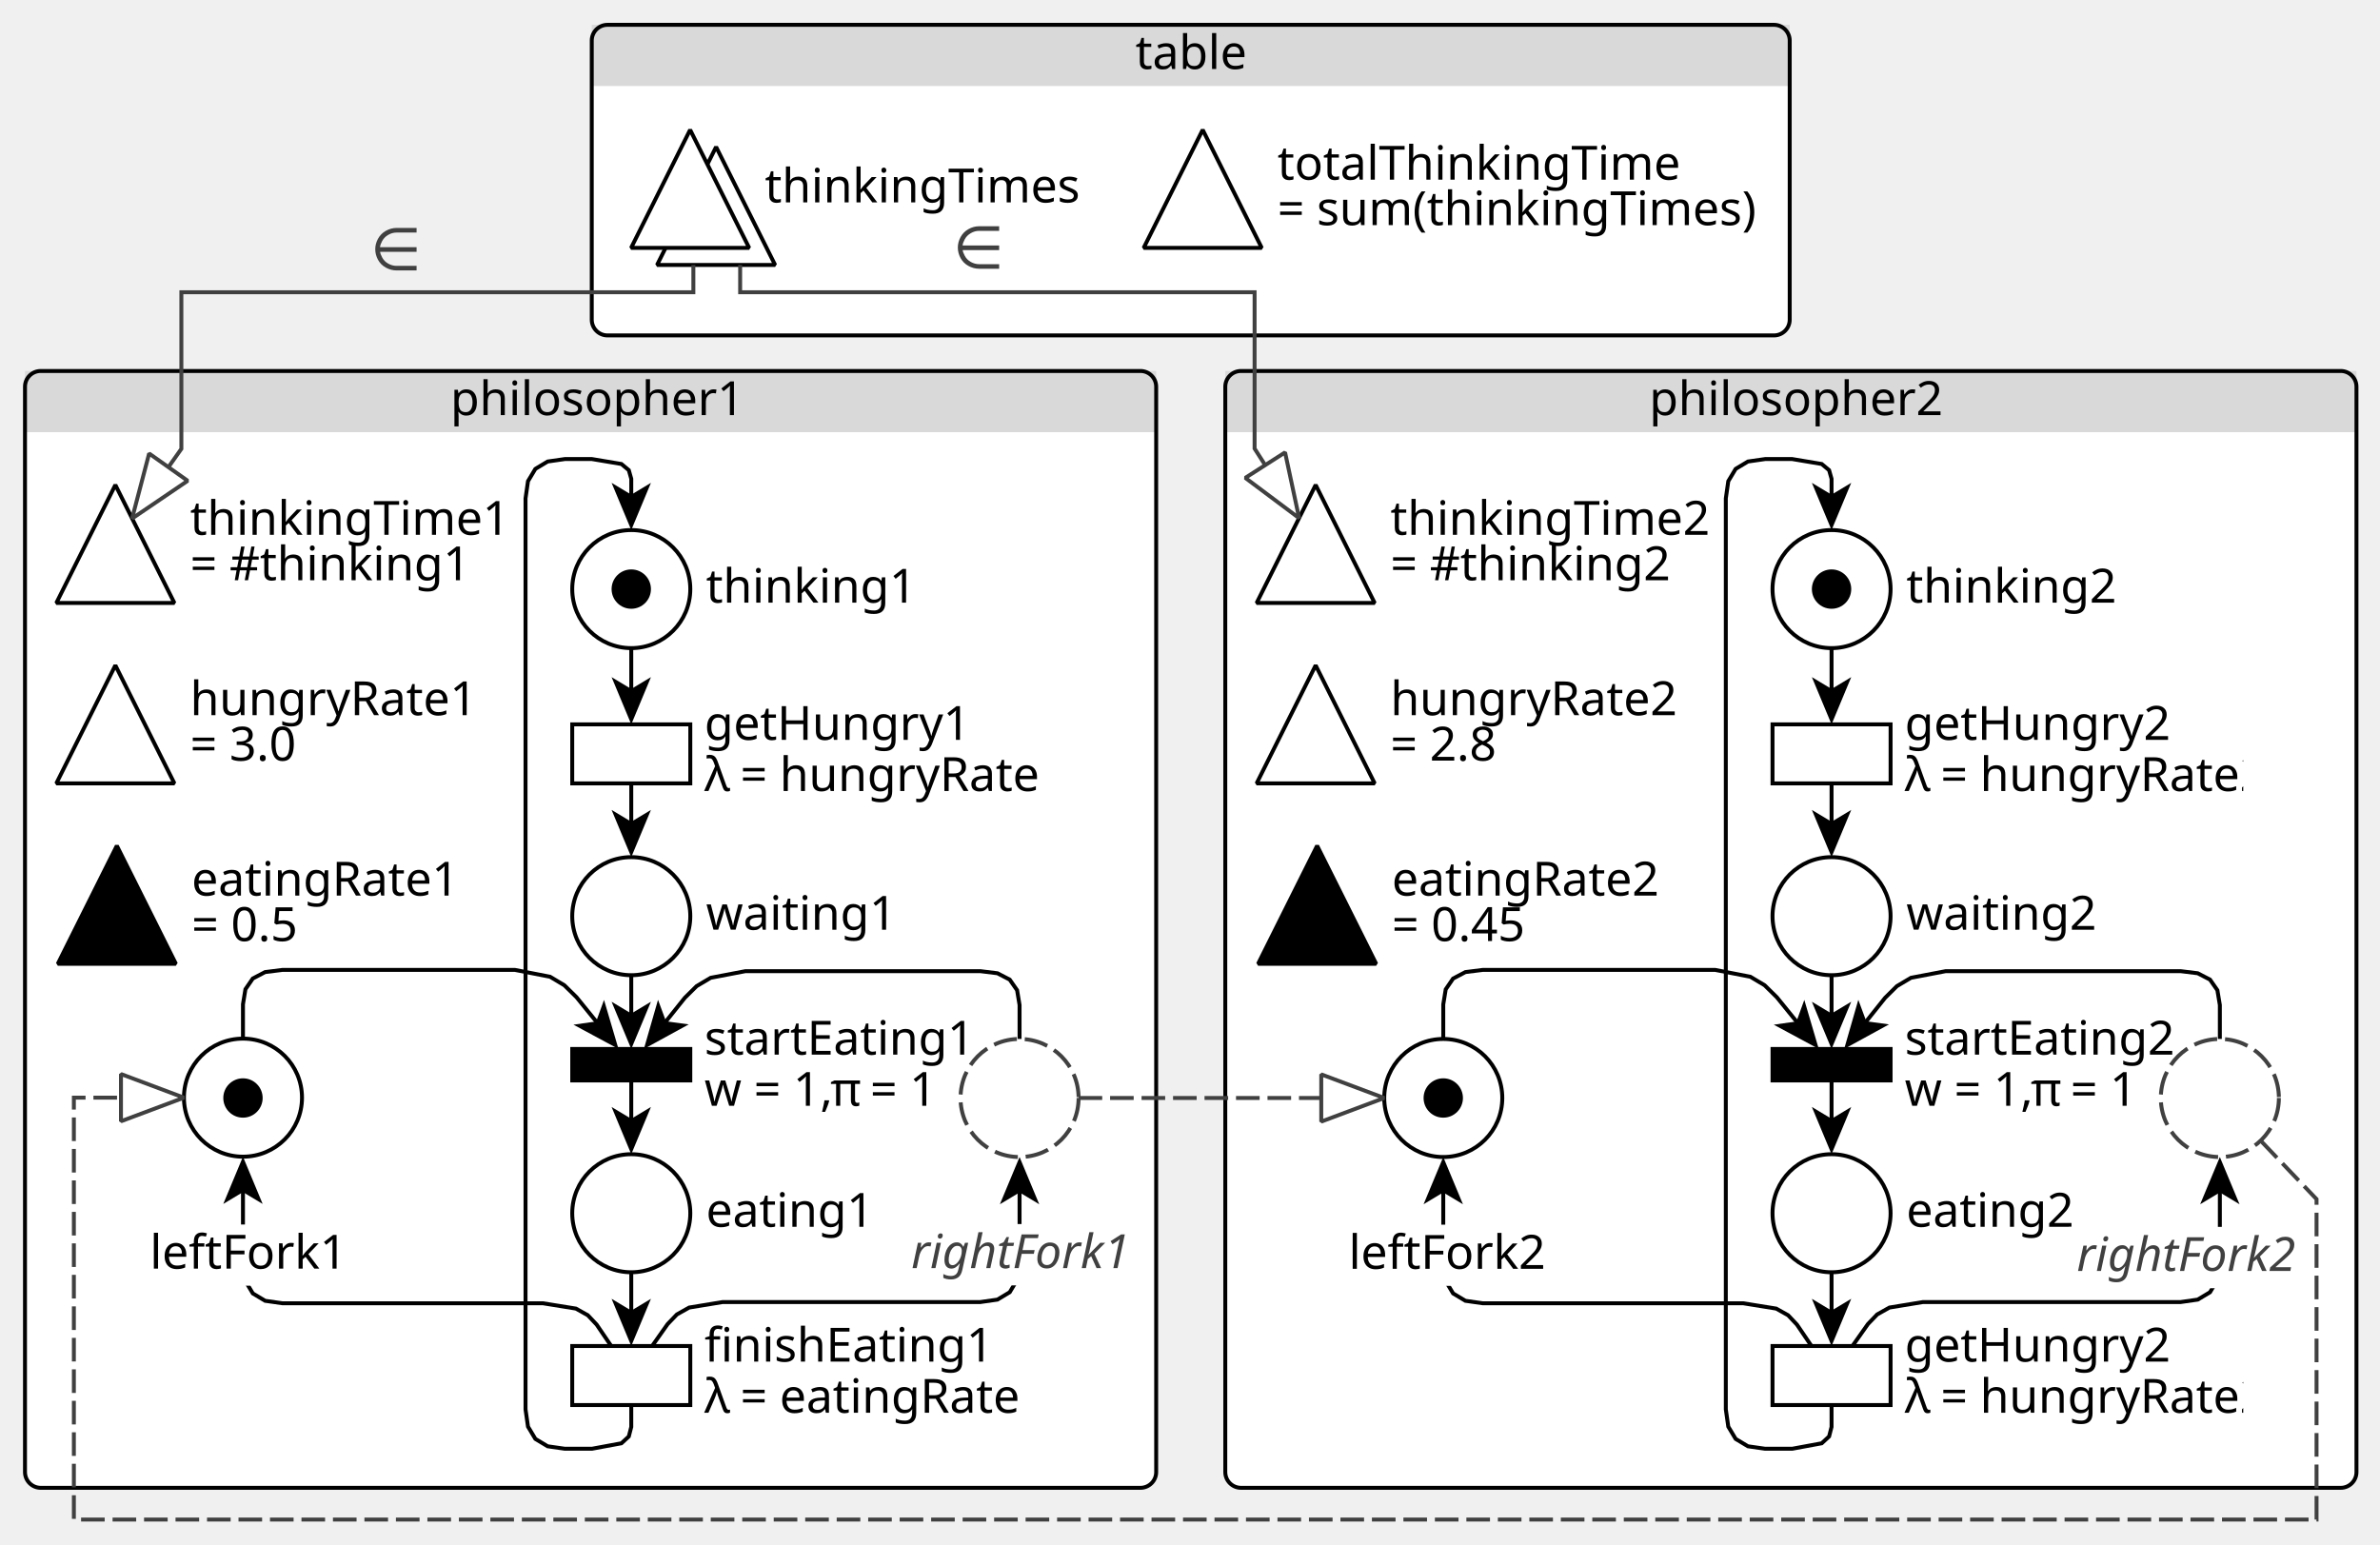
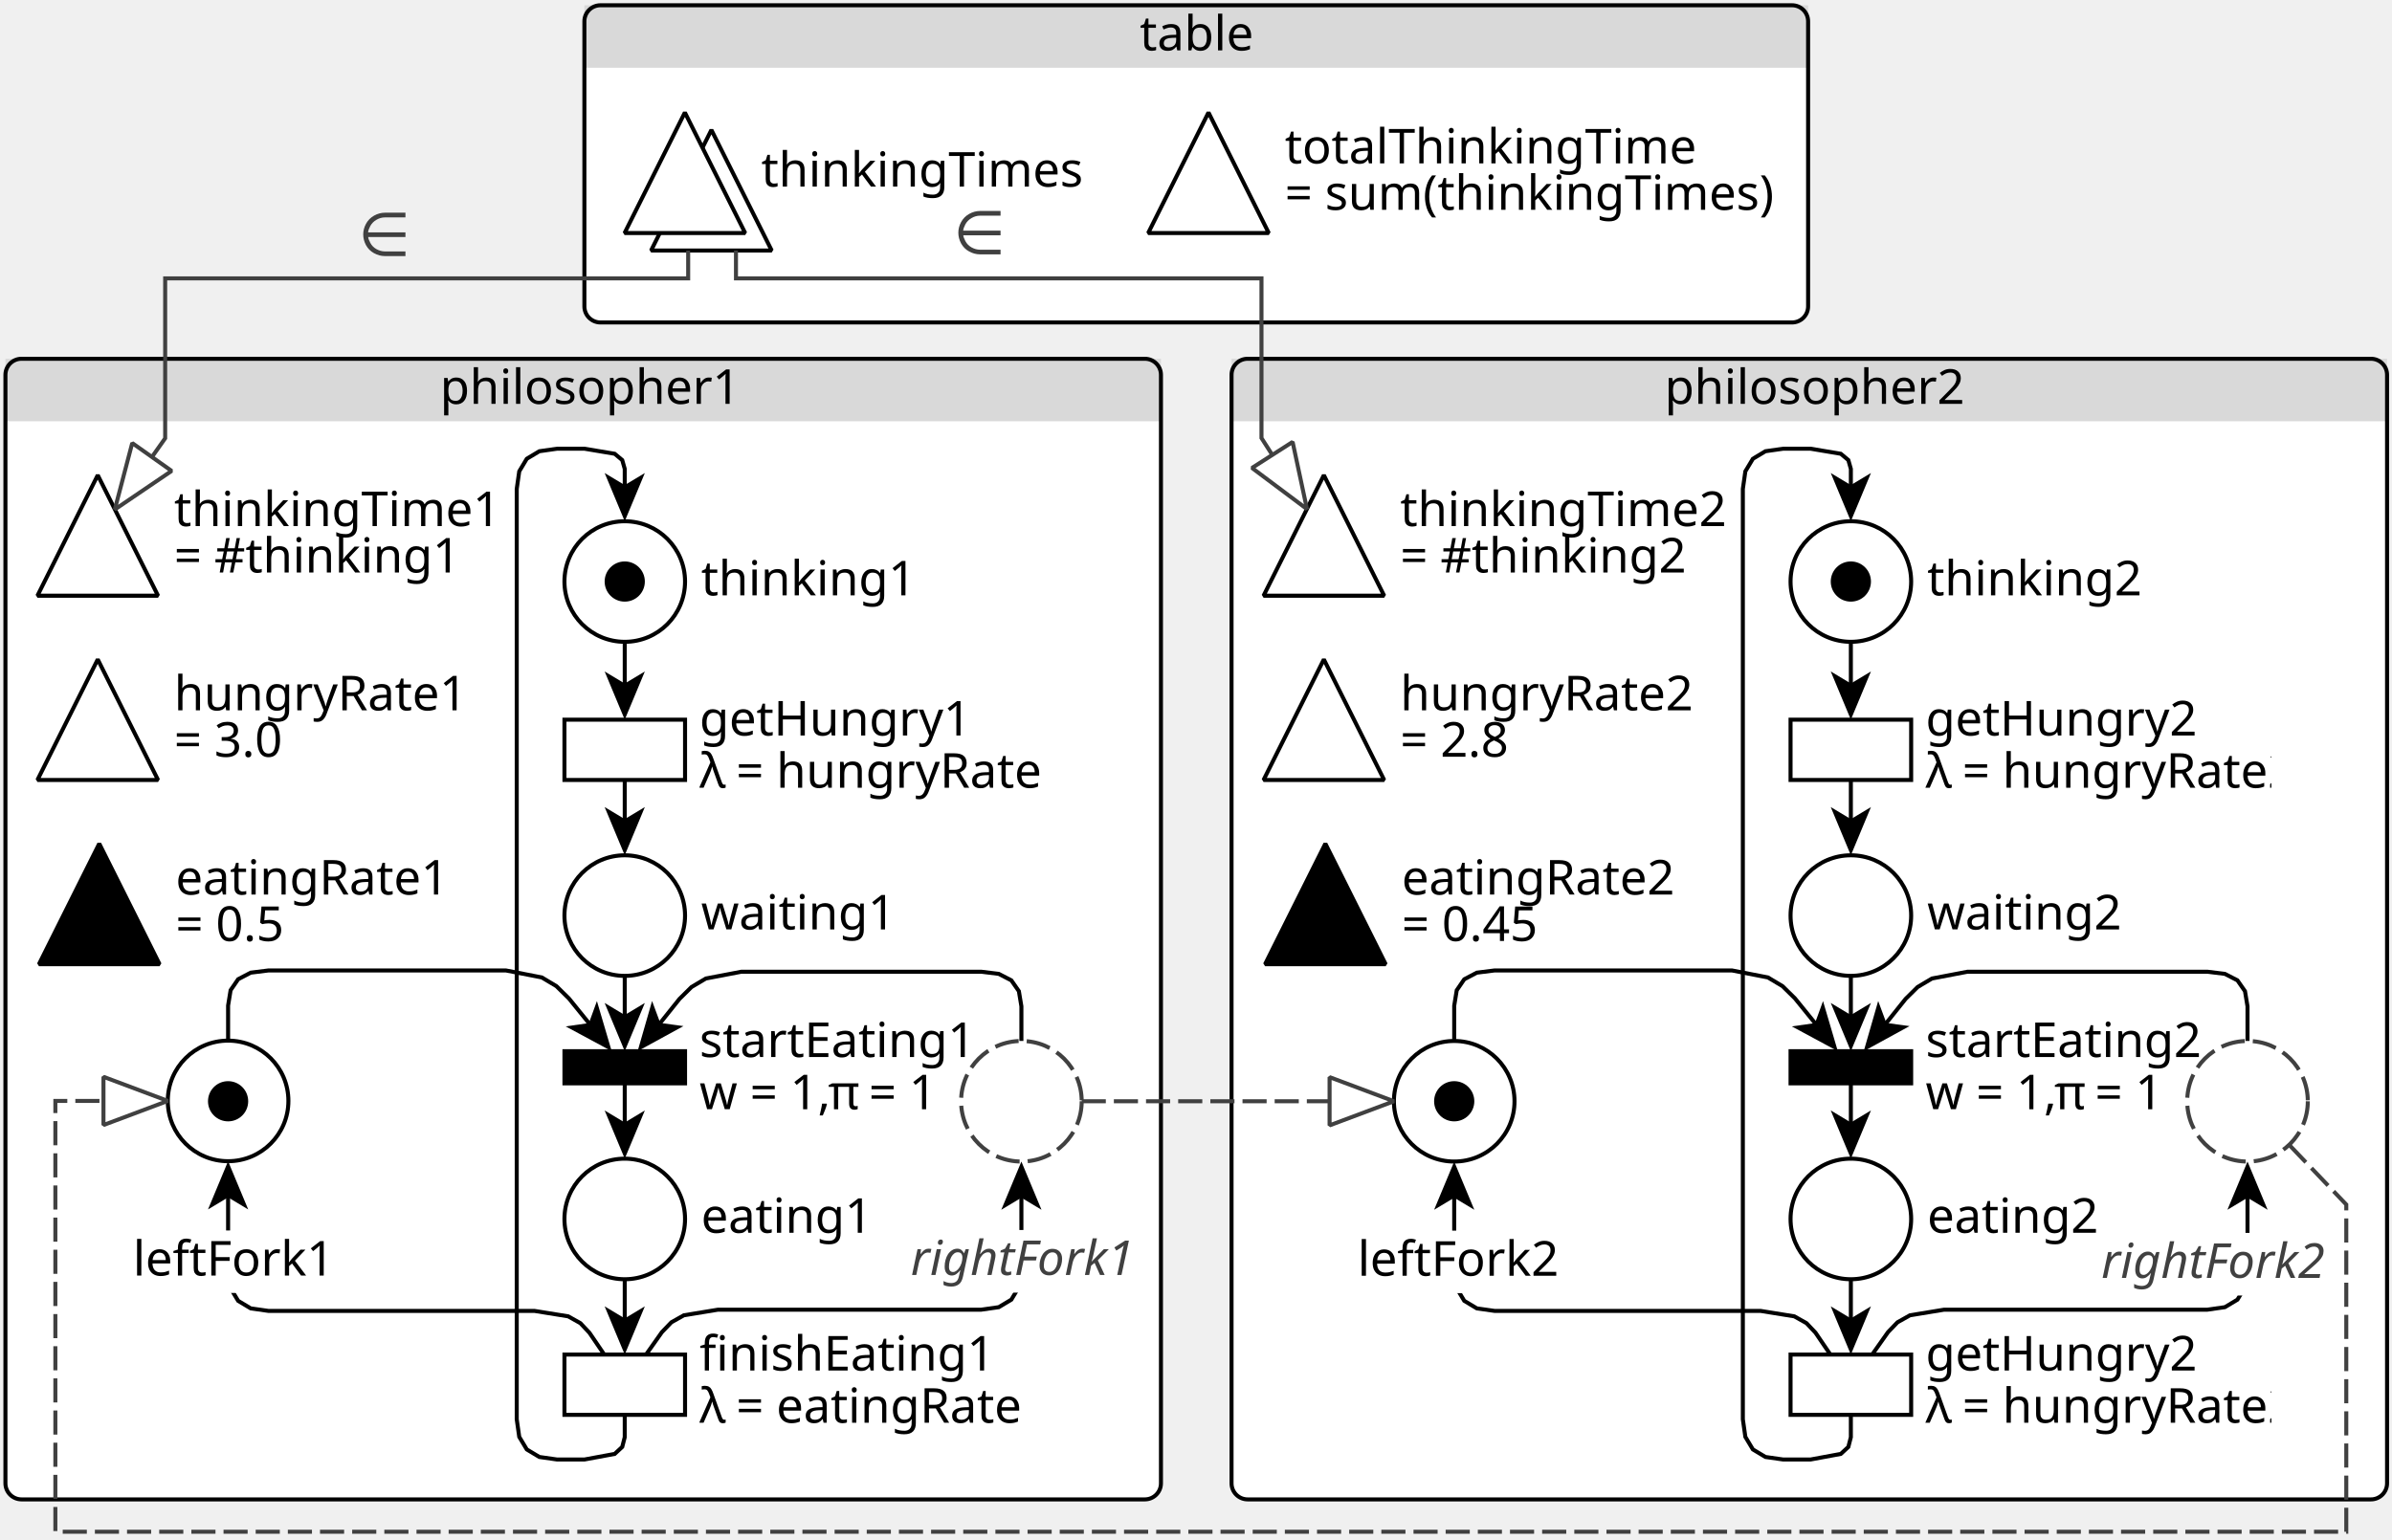
- <svg xmlns="http://www.w3.org/2000/svg" fill-opacity="1" color-rendering="auto" color-interpolation="auto" text-rendering="auto" stroke="black" stroke-linecap="square" width="504" stroke-miterlimit="10" shape-rendering="auto" stroke-opacity="1" fill="black" stroke-dasharray="none" font-weight="normal" stroke-width="1" height="327" font-family="'Dialog'" font-style="normal" stroke-linejoin="miter" font-size="12px" stroke-dashoffset="0" image-rendering="auto">
+ <svg xmlns="http://www.w3.org/2000/svg" fill-opacity="1" color-rendering="auto" color-interpolation="auto" text-rendering="auto" stroke="black" stroke-linecap="square" width="595" stroke-miterlimit="10" shape-rendering="auto" stroke-opacity="1" fill="black" stroke-dasharray="none" font-weight="normal" stroke-width="1" height="383" font-family="'Dialog'" font-style="normal" stroke-linejoin="miter" font-size="12px" stroke-dashoffset="0" image-rendering="auto">
  <defs id="genericDefs" />
  <g>
    <defs id="defs1">
      <clipPath clipPathUnits="userSpaceOnUse" id="clipPath1">
-         <path d="M0 0 L504 0 L504 327 L0 327 L0 0 Z" />
+         <path d="M0 0 L595 0 L595 383 L0 383 L0 0 Z" />
      </clipPath>
      <clipPath clipPathUnits="userSpaceOnUse" id="clipPath2">
-         <path d="M477 157 L1081.752 157 L1081.752 549.369 L477 549.369 L477 157 Z" />
+         <path d="M482 162 L1077 162 L1077 545 L482 545 L482 162 Z" />
      </clipPath>
      <clipPath clipPathUnits="userSpaceOnUse" id="clipPath3">
-         <path d="M0 -0 L0 26 L85 26 L85 -0 Z" />
+         <path d="M0 0 L0 26 L85 26 L85 0 Z" />
      </clipPath>
      <clipPath clipPathUnits="userSpaceOnUse" id="clipPath4">
        <path d="M0 0 L0 28 L67 28 L67 0 Z" />
      </clipPath>
      <clipPath clipPathUnits="userSpaceOnUse" id="clipPath5">
-         <path d="M0 -0 L0 26 L81 26 L81 -0 Z" />
+         <path d="M0 0 L0 26 L81 26 L81 0 Z" />
      </clipPath>
      <clipPath clipPathUnits="userSpaceOnUse" id="clipPath6">
-         <path d="M0 -0 L0 26 L86 26 L86 -0 Z" />
+         <path d="M0 0 L0 26 L86 26 L86 0 Z" />
      </clipPath>
      <clipPath clipPathUnits="userSpaceOnUse" id="clipPath7">
        <path d="M0 0 L0 28 L68 28 L68 0 Z" />
      </clipPath>
    </defs>
-     <g fill="white" text-rendering="geometricPrecision" shape-rendering="geometricPrecision" transform="matrix(0.8334,0,0,0.8334,-397.5318,-130.8438)" stroke="white">
+     <g fill="white" text-rendering="geometricPrecision" shape-rendering="geometricPrecision" transform="matrix(1,0,0,1,-482,-162)" stroke="white">
      <rect x="483.351" y="251.269" clip-path="url(#clipPath2)" width="287.431" rx="4" ry="4" height="283.806" stroke="none" />
    </g>
-     <g fill="rgb(217,217,217)" text-rendering="geometricPrecision" shape-rendering="geometricPrecision" transform="matrix(0.8334,0,0,0.8334,-397.5318,-130.8438)" stroke="rgb(217,217,217)">
+     <g fill="rgb(217,217,217)" text-rendering="geometricPrecision" shape-rendering="geometricPrecision" transform="matrix(1,0,0,1,-482,-162)" stroke="rgb(217,217,217)">
      <rect x="483.351" width="287.431" height="15.55" y="251.269" clip-path="url(#clipPath2)" stroke="none" />
    </g>
-     <g text-rendering="geometricPrecision" stroke-miterlimit="1.45" shape-rendering="geometricPrecision" font-family="'Fira Sans'" transform="matrix(0.8334,0,0,0.8334,-397.5318,-130.8438)" stroke-linecap="butt">
+     <g text-rendering="geometricPrecision" stroke-miterlimit="1.45" shape-rendering="geometricPrecision" font-family="'Fira Sans'" transform="matrix(1,0,0,1,-482,-162)" stroke-linecap="butt">
      <text x="591.452" xml:space="preserve" y="262.486" clip-path="url(#clipPath2)" stroke="none">philosopher1</text>
      <rect x="483.351" y="251.269" clip-path="url(#clipPath2)" fill="none" width="287.431" rx="4" ry="4" height="283.806" />
      <circle fill="none" r="15" clip-path="url(#clipPath2)" cx="637.403" cy="306.696" />
      <text x="656.403" xml:space="preserve" y="310.138" clip-path="url(#clipPath2)" stroke="none">thinking1</text>
      <circle fill="none" r="15" clip-path="url(#clipPath2)" cx="637.403" cy="389.812" />
      <text x="656.403" xml:space="preserve" y="393.255" clip-path="url(#clipPath2)" stroke="none">waiting1</text>
      <circle fill="none" r="15" clip-path="url(#clipPath2)" cx="637.403" cy="465.298" />
      <text x="656.403" xml:space="preserve" y="468.74" clip-path="url(#clipPath2)" stroke="none">eating1</text>
      <rect fill="none" x="622.403" width="30" height="15" y="341.07" clip-path="url(#clipPath2)" />
    </g>
-     <g text-rendering="geometricPrecision" stroke-miterlimit="1.45" shape-rendering="geometricPrecision" font-family="'Fira Sans'" transform="matrix(0.8334,0,0,0.8334,-397.5318,-130.8438) translate(656,335)" stroke-linecap="butt">
+     <g text-rendering="geometricPrecision" stroke-miterlimit="1.45" shape-rendering="geometricPrecision" font-family="'Fira Sans'" transform="matrix(1,0,0,1,-482,-162) translate(656,335)" stroke-linecap="butt">
      <text x="0" xml:space="preserve" y="10" clip-path="url(#clipPath3)" stroke="none">getHungry1</text>
      <text x="60" xml:space="preserve" y="10" clip-path="url(#clipPath3)" stroke="none"> </text>
      <text x="0" xml:space="preserve" y="23" clip-path="url(#clipPath3)" stroke="none">λ</text>
      <text x="6" xml:space="preserve" y="23" clip-path="url(#clipPath3)" stroke="none"> = hungryRate1</text>
    </g>
-     <g text-rendering="geometricPrecision" shape-rendering="geometricPrecision" transform="matrix(0.8334,0,0,0.8334,-397.5318,-130.8438)">
+     <g text-rendering="geometricPrecision" shape-rendering="geometricPrecision" transform="matrix(1,0,0,1,-482,-162)">
      <rect x="622.403" width="30" height="8" y="423.555" clip-path="url(#clipPath2)" stroke="none" />
      <rect stroke-linecap="butt" x="622.403" y="423.555" clip-path="url(#clipPath2)" fill="none" width="30" height="8" stroke-miterlimit="1.45" />
    </g>
-     <g text-rendering="geometricPrecision" stroke-miterlimit="1.45" shape-rendering="geometricPrecision" font-family="'Fira Sans'" transform="matrix(0.8334,0,0,0.8334,-397.5318,-130.8438) translate(656,413)" stroke-linecap="butt">
+     <g text-rendering="geometricPrecision" stroke-miterlimit="1.45" shape-rendering="geometricPrecision" font-family="'Fira Sans'" transform="matrix(1,0,0,1,-482,-162) translate(656,413)" stroke-linecap="butt">
      <text x="0" xml:space="preserve" y="12" clip-path="url(#clipPath4)" stroke="none">startEating1</text>
      <text x="60" xml:space="preserve" y="12" clip-path="url(#clipPath4)" font-family="monospace" stroke="none"> </text>
      <text x="67" xml:space="preserve" y="12" clip-path="url(#clipPath4)" stroke="none"> </text>
      <text x="0" xml:space="preserve" y="25" clip-path="url(#clipPath4)" stroke="none">w = 1, </text>
      <text x="32" xml:space="preserve" y="25" clip-path="url(#clipPath4)" stroke="none">π</text>
      <text x="39" xml:space="preserve" y="25" clip-path="url(#clipPath4)" stroke="none"> = 1</text>
    </g>
-     <g text-rendering="geometricPrecision" stroke-miterlimit="1.45" shape-rendering="geometricPrecision" transform="matrix(0.8334,0,0,0.8334,-397.5318,-130.8438)" stroke-linecap="butt">
+     <g text-rendering="geometricPrecision" stroke-miterlimit="1.45" shape-rendering="geometricPrecision" transform="matrix(1,0,0,1,-482,-162)" stroke-linecap="butt">
      <rect fill="none" x="622.403" width="30" height="15" y="499.041" clip-path="url(#clipPath2)" />
    </g>
-     <g text-rendering="geometricPrecision" stroke-miterlimit="1.45" shape-rendering="geometricPrecision" font-family="'Fira Sans'" transform="matrix(0.8334,0,0,0.8334,-397.5318,-130.8438) translate(656,493)" stroke-linecap="butt">
+     <g text-rendering="geometricPrecision" stroke-miterlimit="1.45" shape-rendering="geometricPrecision" font-family="'Fira Sans'" transform="matrix(1,0,0,1,-482,-162) translate(656,493)" stroke-linecap="butt">
      <text x="0" xml:space="preserve" y="10" clip-path="url(#clipPath5)" stroke="none">finishEating1</text>
      <text x="66" xml:space="preserve" y="10" clip-path="url(#clipPath5)" stroke="none"> </text>
      <text x="0" xml:space="preserve" y="23" clip-path="url(#clipPath5)" stroke="none">λ</text>
      <text x="6" xml:space="preserve" y="23" clip-path="url(#clipPath5)" stroke="none"> = eatingRate1</text>
    </g>
-     <g stroke-linecap="butt" transform="matrix(0.8334,0,0,0.8334,-397.5318,-130.8438)" fill="rgb(64,64,64)" text-rendering="geometricPrecision" shape-rendering="geometricPrecision" stroke-dasharray="6,2" stroke="rgb(64,64,64)" stroke-miterlimit="1.45">
+     <g stroke-linecap="butt" transform="matrix(1,0,0,1,-482,-162)" fill="rgb(64,64,64)" text-rendering="geometricPrecision" shape-rendering="geometricPrecision" stroke-dasharray="6,2" stroke="rgb(64,64,64)" stroke-miterlimit="1.45">
      <circle fill="none" r="15" clip-path="url(#clipPath2)" cx="736.068" cy="436.013" />
      <circle clip-path="url(#clipPath2)" fill="none" r="15" stroke-dasharray="none" cx="538.738" cy="435.928" stroke="black" />
      <path fill="none" stroke-dasharray="none" d="M506.313 280.227 L521.313 310.227 L491.313 310.227 Z" clip-path="url(#clipPath2)" fill-rule="evenodd" stroke="black" />
    </g>
-     <g text-rendering="geometricPrecision" stroke-miterlimit="1.45" shape-rendering="geometricPrecision" font-family="'Fira Sans'" transform="matrix(0.8334,0,0,0.8334,-397.5318,-130.8438)" stroke-linecap="butt">
+     <g text-rendering="geometricPrecision" stroke-miterlimit="1.45" shape-rendering="geometricPrecision" font-family="'Fira Sans'" transform="matrix(1,0,0,1,-482,-162)" stroke-linecap="butt">
      <text x="525.314" xml:space="preserve" y="292.894" clip-path="url(#clipPath2)" stroke="none">thinkingTime1</text>
      <text x="525.314" xml:space="preserve" y="304.444" clip-path="url(#clipPath2)" stroke="none">= #thinking1</text>
      <path fill="none" d="M506.314 326.07 L521.314 356.07 L491.314 356.07 Z" clip-path="url(#clipPath2)" fill-rule="evenodd" />
      <text x="525.314" xml:space="preserve" y="338.737" clip-path="url(#clipPath2)" stroke="none">hungryRate1</text>
      <text x="525.314" xml:space="preserve" y="350.286" clip-path="url(#clipPath2)" stroke="none">= 3.0</text>
      <path stroke-miterlimit="10" d="M506.69 371.912 L521.69 401.912 L491.69 401.912 Z" fill-rule="evenodd" clip-path="url(#clipPath2)" stroke-linecap="square" stroke="none" />
      <path fill="none" d="M506.69 371.912 L521.69 401.912 L491.69 401.912 Z" clip-path="url(#clipPath2)" fill-rule="evenodd" />
      <text x="525.69" xml:space="preserve" y="384.579" clip-path="url(#clipPath2)" stroke="none">eatingRate1</text>
      <text x="525.69" xml:space="preserve" y="396.129" clip-path="url(#clipPath2)" stroke="none">= 0.5</text>
      <circle stroke-linecap="square" clip-path="url(#clipPath2)" r="5" cx="637.403" cy="306.696" stroke="none" stroke-miterlimit="10" />
      <circle stroke-linecap="square" clip-path="url(#clipPath2)" r="5" cx="538.738" cy="436.013" stroke="none" stroke-miterlimit="10" />
      <path fill="none" d="M637.403 321.696 L637.403 333.07" clip-path="url(#clipPath2)" />
      <path d="M637.403 341.07 L642.403 329.07 L637.403 332.07 L632.403 329.07 Z" clip-path="url(#clipPath2)" stroke="none" />
      <path fill="none" d="M637.403 356.07 L637.403 366.812" clip-path="url(#clipPath2)" />
      <path d="M637.403 374.812 L642.403 362.812 L637.403 365.812 L632.403 362.812 Z" clip-path="url(#clipPath2)" stroke="none" />
      <path fill="none" d="M637.403 404.812 L637.403 415.555" clip-path="url(#clipPath2)" />
      <path d="M637.403 423.555 L642.403 411.555 L637.403 414.555 L632.403 411.555 Z" clip-path="url(#clipPath2)" stroke="none" />
      <path fill="none" d="M637.403 431.555 L637.403 442.298" clip-path="url(#clipPath2)" />
      <path d="M637.403 450.298 L642.403 438.298 L637.403 441.298 L632.403 438.298 Z" clip-path="url(#clipPath2)" stroke="none" />
      <path fill="none" d="M637.403 480.298 L637.403 491.041" clip-path="url(#clipPath2)" />
      <path d="M637.403 499.041 L642.403 487.041 L637.403 490.041 L632.403 487.041 Z" clip-path="url(#clipPath2)" stroke="none" />
      <path fill="none" d="M637.403 514.041 L637.403 519.593 L636.778 522.022 L634.903 523.758 L627.403 525.146 L620.536 525.146 L616.161 524.521 L613.036 522.646 L611.161 519.521 L610.536 515.146 L610.536 283.651 L611.161 279.276 L613.036 276.151 L616.161 274.276 L620.536 273.651 L627.403 273.651 L634.903 274.907 L636.778 276.476 L637.403 278.674 L637.403 283.696" clip-path="url(#clipPath2)" />
      <path d="M637.403 291.696 L642.403 279.696 L637.403 282.696 L632.403 279.696 Z" clip-path="url(#clipPath2)" stroke="none" />
      <path fill="none" d="M642.703 499.041 L646.649 493.456 L649 491.013 L652.109 489.268 L660.595 487.872 L726.068 487.872 L730.443 487.247 L733.568 485.372 L735.443 482.247 L736.068 477.872 L736.068 459.012" clip-path="url(#clipPath2)" />
      <path d="M736.068 451.012 L731.068 463.012 L736.068 460.012 L741.068 463.012 Z" clip-path="url(#clipPath2)" stroke="none" />
      <rect x="706.531" y="468.046" clip-path="url(#clipPath2)" fill="white" width="59.074" height="15.586" stroke="none" />
      <text x="708.531" y="479.245" clip-path="url(#clipPath2)" fill="rgb(64,64,64)" font-style="italic" stroke="none" xml:space="preserve">rightFork1</text>
      <path fill="none" d="M736.068 421.012 L736.068 412.396 L735.443 408.626 L733.568 405.933 L730.443 404.317 L726.068 403.779 L666.438 403.779 L657.584 405.47 L654.017 407.584 L651.022 410.544 L645.605 417.31" clip-path="url(#clipPath2)" />
      <path d="M640.606 423.555 L652.009 417.312 L646.23 416.529 L644.202 411.063 Z" clip-path="url(#clipPath2)" stroke="none" />
      <path fill="none" d="M632.306 499.041 L628.612 493.606 L626.371 491.229 L623.342 489.531 L614.919 488.172 L548.738 488.172 L544.363 487.547 L541.238 485.672 L539.363 482.547 L538.738 478.172 L538.738 458.928" clip-path="url(#clipPath2)" />
      <path d="M538.738 450.928 L533.738 462.928 L538.738 459.928 L543.738 462.928 Z" clip-path="url(#clipPath2)" stroke="none" />
      <rect x="513.081" y="468.162" clip-path="url(#clipPath2)" fill="white" width="51.314" height="15.55" stroke="none" />
      <text x="515.081" xml:space="preserve" y="479.379" clip-path="url(#clipPath2)" stroke="none">leftFork1</text>
      <path fill="none" d="M538.738 420.928 L538.738 412.199 L539.363 408.38 L541.238 405.652 L544.363 404.016 L548.738 403.47 L607.862 403.47 L616.769 405.204 L620.403 407.372 L623.49 410.406 L629.117 417.343" clip-path="url(#clipPath2)" />
      <path d="M634.158 423.555 L630.48 411.086 L628.487 416.566 L622.715 417.387 Z" clip-path="url(#clipPath2)" stroke="none" />
    </g>
-     <g fill="white" text-rendering="geometricPrecision" shape-rendering="geometricPrecision" transform="matrix(0.8334,0,0,0.8334,-397.5318,-130.8438)" stroke="white">
+     <g fill="white" text-rendering="geometricPrecision" shape-rendering="geometricPrecision" transform="matrix(1,0,0,1,-482,-162)" stroke="white">
      <rect x="788.341" y="251.269" clip-path="url(#clipPath2)" width="287.431" rx="4" ry="4" height="283.806" stroke="none" />
      <rect x="788.341" y="251.269" clip-path="url(#clipPath2)" fill="rgb(217,217,217)" width="287.431" height="15.55" stroke="none" />
    </g>
-     <g text-rendering="geometricPrecision" stroke-miterlimit="1.45" shape-rendering="geometricPrecision" font-family="'Fira Sans'" transform="matrix(0.8334,0,0,0.8334,-397.5318,-130.8438)" stroke-linecap="butt">
+     <g text-rendering="geometricPrecision" stroke-miterlimit="1.45" shape-rendering="geometricPrecision" font-family="'Fira Sans'" transform="matrix(1,0,0,1,-482,-162)" stroke-linecap="butt">
      <text x="896.07" xml:space="preserve" y="262.486" clip-path="url(#clipPath2)" stroke="none">philosopher2</text>
      <rect x="788.341" y="251.269" clip-path="url(#clipPath2)" fill="none" width="287.431" rx="4" ry="4" height="283.806" />
      <circle fill="none" r="15" clip-path="url(#clipPath2)" cx="942.393" cy="306.696" />
      <text x="961.393" xml:space="preserve" y="310.138" clip-path="url(#clipPath2)" stroke="none">thinking2</text>
      <circle fill="none" r="15" clip-path="url(#clipPath2)" cx="942.393" cy="389.812" />
      <text x="961.393" xml:space="preserve" y="393.255" clip-path="url(#clipPath2)" stroke="none">waiting2</text>
      <circle fill="none" r="15" clip-path="url(#clipPath2)" cx="942.393" cy="465.298" />
      <text x="961.393" xml:space="preserve" y="468.74" clip-path="url(#clipPath2)" stroke="none">eating2</text>
      <rect fill="none" x="927.393" width="30" height="15" y="341.07" clip-path="url(#clipPath2)" />
    </g>
-     <g text-rendering="geometricPrecision" stroke-miterlimit="1.45" shape-rendering="geometricPrecision" font-family="'Fira Sans'" transform="matrix(0.8334,0,0,0.8334,-397.5318,-130.8438) translate(961,335)" stroke-linecap="butt">
+     <g text-rendering="geometricPrecision" stroke-miterlimit="1.45" shape-rendering="geometricPrecision" font-family="'Fira Sans'" transform="matrix(1,0,0,1,-482,-162) translate(961,335)" stroke-linecap="butt">
      <text x="0" xml:space="preserve" y="10" clip-path="url(#clipPath6)" stroke="none">getHungry2</text>
      <text x="61" xml:space="preserve" y="10" clip-path="url(#clipPath6)" stroke="none"> </text>
      <text x="0" xml:space="preserve" y="23" clip-path="url(#clipPath6)" stroke="none">λ</text>
      <text x="6" xml:space="preserve" y="23" clip-path="url(#clipPath6)" stroke="none"> = hungryRate2</text>
    </g>
-     <g text-rendering="geometricPrecision" shape-rendering="geometricPrecision" transform="matrix(0.8334,0,0,0.8334,-397.5318,-130.8438)">
+     <g text-rendering="geometricPrecision" shape-rendering="geometricPrecision" transform="matrix(1,0,0,1,-482,-162)">
      <rect x="927.393" width="30" height="8" y="423.555" clip-path="url(#clipPath2)" stroke="none" />
      <rect stroke-linecap="butt" x="927.393" y="423.555" clip-path="url(#clipPath2)" fill="none" width="30" height="8" stroke-miterlimit="1.45" />
    </g>
-     <g text-rendering="geometricPrecision" stroke-miterlimit="1.45" shape-rendering="geometricPrecision" font-family="'Fira Sans'" transform="matrix(0.8334,0,0,0.8334,-397.5318,-130.8438) translate(961,413)" stroke-linecap="butt">
+     <g text-rendering="geometricPrecision" stroke-miterlimit="1.45" shape-rendering="geometricPrecision" font-family="'Fira Sans'" transform="matrix(1,0,0,1,-482,-162) translate(961,413)" stroke-linecap="butt">
      <text x="0" xml:space="preserve" y="12" clip-path="url(#clipPath7)" stroke="none">startEating2</text>
      <text x="61" xml:space="preserve" y="12" clip-path="url(#clipPath7)" font-family="monospace" stroke="none"> </text>
      <text x="68" xml:space="preserve" y="12" clip-path="url(#clipPath7)" stroke="none"> </text>
      <text x="0" xml:space="preserve" y="25" clip-path="url(#clipPath7)" stroke="none">w = 1, </text>
      <text x="32" xml:space="preserve" y="25" clip-path="url(#clipPath7)" stroke="none">π</text>
      <text x="39" xml:space="preserve" y="25" clip-path="url(#clipPath7)" stroke="none"> = 1</text>
    </g>
-     <g text-rendering="geometricPrecision" stroke-miterlimit="1.45" shape-rendering="geometricPrecision" transform="matrix(0.8334,0,0,0.8334,-397.5318,-130.8438)" stroke-linecap="butt">
+     <g text-rendering="geometricPrecision" stroke-miterlimit="1.45" shape-rendering="geometricPrecision" transform="matrix(1,0,0,1,-482,-162)" stroke-linecap="butt">
      <rect fill="none" x="927.393" width="30" height="15" y="499.041" clip-path="url(#clipPath2)" />
    </g>
-     <g text-rendering="geometricPrecision" stroke-miterlimit="1.45" shape-rendering="geometricPrecision" font-family="'Fira Sans'" transform="matrix(0.8334,0,0,0.8334,-397.5318,-130.8438) translate(961,493)" stroke-linecap="butt">
+     <g text-rendering="geometricPrecision" stroke-miterlimit="1.45" shape-rendering="geometricPrecision" font-family="'Fira Sans'" transform="matrix(1,0,0,1,-482,-162) translate(961,493)" stroke-linecap="butt">
      <text x="0" xml:space="preserve" y="10" clip-path="url(#clipPath6)" stroke="none">getHungry2</text>
      <text x="61" xml:space="preserve" y="10" clip-path="url(#clipPath6)" stroke="none"> </text>
      <text x="0" xml:space="preserve" y="23" clip-path="url(#clipPath6)" stroke="none">λ</text>
      <text x="6" xml:space="preserve" y="23" clip-path="url(#clipPath6)" stroke="none"> = hungryRate2</text>
    </g>
-     <g stroke-linecap="butt" transform="matrix(0.8334,0,0,0.8334,-397.5318,-130.8438)" fill="rgb(64,64,64)" text-rendering="geometricPrecision" shape-rendering="geometricPrecision" stroke-dasharray="6,2" stroke="rgb(64,64,64)" stroke-miterlimit="1.45">
+     <g stroke-linecap="butt" transform="matrix(1,0,0,1,-482,-162)" fill="rgb(64,64,64)" text-rendering="geometricPrecision" shape-rendering="geometricPrecision" stroke-dasharray="6,2" stroke="rgb(64,64,64)" stroke-miterlimit="1.45">
      <circle fill="none" r="15" clip-path="url(#clipPath2)" cx="1041.058" cy="436.013" />
      <circle clip-path="url(#clipPath2)" fill="none" r="15" stroke-dasharray="none" cx="843.729" cy="436.013" stroke="black" />
      <path fill="none" stroke-dasharray="none" d="M811.304 280.227 L826.304 310.227 L796.304 310.227 Z" clip-path="url(#clipPath2)" fill-rule="evenodd" stroke="black" />
    </g>
-     <g text-rendering="geometricPrecision" stroke-miterlimit="1.45" shape-rendering="geometricPrecision" font-family="'Fira Sans'" transform="matrix(0.8334,0,0,0.8334,-397.5318,-130.8438)" stroke-linecap="butt">
+     <g text-rendering="geometricPrecision" stroke-miterlimit="1.45" shape-rendering="geometricPrecision" font-family="'Fira Sans'" transform="matrix(1,0,0,1,-482,-162)" stroke-linecap="butt">
      <text x="830.304" xml:space="preserve" y="292.894" clip-path="url(#clipPath2)" stroke="none">thinkingTime2</text>
      <text x="830.304" xml:space="preserve" y="304.444" clip-path="url(#clipPath2)" stroke="none">= #thinking2</text>
      <path fill="none" d="M811.304 326.07 L826.304 356.07 L796.304 356.07 Z" clip-path="url(#clipPath2)" fill-rule="evenodd" />
      <text x="830.304" xml:space="preserve" y="338.737" clip-path="url(#clipPath2)" stroke="none">hungryRate2</text>
      <text x="830.304" xml:space="preserve" y="350.286" clip-path="url(#clipPath2)" stroke="none">= 2.8</text>
      <path stroke-miterlimit="10" d="M811.68 371.912 L826.68 401.912 L796.68 401.912 Z" fill-rule="evenodd" clip-path="url(#clipPath2)" stroke-linecap="square" stroke="none" />
      <path fill="none" d="M811.68 371.912 L826.68 401.912 L796.68 401.912 Z" clip-path="url(#clipPath2)" fill-rule="evenodd" />
      <text x="830.681" xml:space="preserve" y="384.579" clip-path="url(#clipPath2)" stroke="none">eatingRate2</text>
      <text x="830.681" xml:space="preserve" y="396.129" clip-path="url(#clipPath2)" stroke="none">= 0.45</text>
      <circle stroke-linecap="square" clip-path="url(#clipPath2)" r="5" cx="942.393" cy="306.696" stroke="none" stroke-miterlimit="10" />
      <circle stroke-linecap="square" clip-path="url(#clipPath2)" r="5" cx="843.729" cy="436.013" stroke="none" stroke-miterlimit="10" />
      <path fill="none" d="M942.393 321.696 L942.393 333.07" clip-path="url(#clipPath2)" />
      <path d="M942.393 341.07 L947.393 329.07 L942.393 332.07 L937.393 329.07 Z" clip-path="url(#clipPath2)" stroke="none" />
      <path fill="none" d="M942.393 356.07 L942.393 366.812" clip-path="url(#clipPath2)" />
      <path d="M942.393 374.812 L947.393 362.812 L942.393 365.812 L937.393 362.812 Z" clip-path="url(#clipPath2)" stroke="none" />
      <path fill="none" d="M942.393 404.812 L942.393 415.555" clip-path="url(#clipPath2)" />
      <path d="M942.393 423.555 L947.393 411.555 L942.393 414.555 L937.393 411.555 Z" clip-path="url(#clipPath2)" stroke="none" />
      <path fill="none" d="M942.393 431.555 L942.393 442.298" clip-path="url(#clipPath2)" />
      <path d="M942.393 450.298 L947.393 438.298 L942.393 441.298 L937.393 438.298 Z" clip-path="url(#clipPath2)" stroke="none" />
      <path fill="none" d="M942.393 480.298 L942.393 491.041" clip-path="url(#clipPath2)" />
      <path d="M942.393 499.041 L947.393 487.041 L942.393 490.041 L937.393 487.041 Z" clip-path="url(#clipPath2)" stroke="none" />
      <path fill="none" d="M942.393 514.041 L942.393 519.593 L941.768 522.022 L939.893 523.758 L932.393 525.146 L925.526 525.146 L921.151 524.521 L918.026 522.646 L916.151 519.521 L915.526 515.146 L915.526 283.651 L916.151 279.276 L918.026 276.151 L921.151 274.276 L925.526 273.651 L932.393 273.651 L939.893 274.907 L941.768 276.476 L942.393 278.674 L942.393 283.696" clip-path="url(#clipPath2)" />
      <path d="M942.393 291.696 L947.393 279.696 L942.393 282.696 L937.393 279.696 Z" clip-path="url(#clipPath2)" stroke="none" />
      <path fill="none" d="M947.693 499.041 L951.639 493.456 L953.991 491.013 L957.099 489.268 L965.585 487.872 L1031.058 487.872 L1035.433 487.247 L1038.558 485.372 L1040.433 482.247 L1041.058 477.872 L1041.058 459.012" clip-path="url(#clipPath2)" />
      <path d="M1041.058 451.012 L1036.058 463.012 L1041.058 460.012 L1046.058 463.012 Z" clip-path="url(#clipPath2)" stroke="none" />
      <rect x="1002.682" y="468.766" clip-path="url(#clipPath2)" fill="white" width="59.817" height="15.586" stroke="none" />
      <text x="1004.682" y="479.965" clip-path="url(#clipPath2)" fill="rgb(64,64,64)" font-style="italic" stroke="none" xml:space="preserve">rightFork2</text>
      <path fill="none" d="M1041.058 421.012 L1041.058 412.396 L1040.433 408.626 L1038.558 405.933 L1035.433 404.317 L1031.058 403.779 L971.428 403.779 L962.574 405.47 L959.007 407.584 L956.012 410.544 L950.596 417.31" clip-path="url(#clipPath2)" />
      <path d="M945.596 423.555 L956.999 417.312 L951.22 416.529 L949.192 411.063 Z" clip-path="url(#clipPath2)" stroke="none" />
    </g>
-     <g stroke-linecap="butt" transform="matrix(0.8334,0,0,0.8334,-397.5318,-130.8438)" fill="rgb(64,64,64)" text-rendering="geometricPrecision" shape-rendering="geometricPrecision" stroke-dasharray="6,2" stroke="rgb(64,64,64)" stroke-miterlimit="1.45">
+     <g stroke-linecap="butt" transform="matrix(1,0,0,1,-482,-162)" fill="rgb(64,64,64)" text-rendering="geometricPrecision" shape-rendering="geometricPrecision" stroke-dasharray="6,2" stroke="rgb(64,64,64)" stroke-miterlimit="1.45">
      <path fill="none" d="M1051.423 446.855 L1065.628 461.715 L1065.628 543.131 L495.772 543.131 L495.772 435.928 L508.738 435.928" clip-path="url(#clipPath2)" />
      <path fill="white" d="M523.738 435.928 L507.738 429.928 L507.738 441.928 Z" clip-path="url(#clipPath2)" stroke="none" />
      <path fill="none" stroke-dasharray="none" d="M523.738 435.928 L507.738 429.928 L507.738 441.928 Z" clip-path="url(#clipPath2)" />
      <path fill="none" stroke-dasharray="none" d="M937.296 499.041 L933.602 493.606 L931.361 491.229 L928.332 489.531 L919.909 488.172 L853.729 488.172 L849.354 487.547 L846.229 485.672 L844.354 482.547 L843.729 478.172 L843.729 459.012" clip-path="url(#clipPath2)" stroke="black" />
      <path fill="black" stroke-dasharray="none" d="M843.729 451.012 L838.729 463.012 L843.729 460.012 L848.729 463.012 Z" clip-path="url(#clipPath2)" stroke="none" />
      <rect x="817.7" y="468.205" clip-path="url(#clipPath2)" fill="white" width="52.058" stroke-dasharray="none" height="15.55" stroke="none" />
    </g>
-     <g text-rendering="geometricPrecision" stroke-miterlimit="1.45" shape-rendering="geometricPrecision" font-family="'Fira Sans'" transform="matrix(0.8334,0,0,0.8334,-397.5318,-130.8438)" stroke-linecap="butt">
+     <g text-rendering="geometricPrecision" stroke-miterlimit="1.45" shape-rendering="geometricPrecision" font-family="'Fira Sans'" transform="matrix(1,0,0,1,-482,-162)" stroke-linecap="butt">
      <text x="819.7" xml:space="preserve" y="479.422" clip-path="url(#clipPath2)" stroke="none">leftFork2</text>
    </g>
-     <g stroke-linecap="butt" transform="matrix(0.8334,0,0,0.8334,-397.5318,-130.8438)" fill="rgb(64,64,64)" text-rendering="geometricPrecision" shape-rendering="geometricPrecision" stroke-dasharray="6,2" stroke="rgb(64,64,64)" stroke-miterlimit="1.45">
+     <g stroke-linecap="butt" transform="matrix(1,0,0,1,-482,-162)" fill="rgb(64,64,64)" text-rendering="geometricPrecision" shape-rendering="geometricPrecision" stroke-dasharray="6,2" stroke="rgb(64,64,64)" stroke-miterlimit="1.45">
      <path fill="none" d="M751.068 436.012 L813.729 436.012" clip-path="url(#clipPath2)" />
      <path fill="white" d="M828.729 436.012 L812.729 430.012 L812.729 442.012 Z" clip-path="url(#clipPath2)" stroke="none" />
      <path fill="none" stroke-dasharray="none" d="M828.729 436.012 L812.729 430.012 L812.729 442.012 Z" clip-path="url(#clipPath2)" />
      <path fill="none" stroke-dasharray="none" d="M843.729 421.012 L843.729 412.241 L844.354 408.404 L846.229 405.663 L849.354 404.018 L853.729 403.47 L912.852 403.47 L921.759 405.204 L925.393 407.372 L928.48 410.406 L934.107 417.343" clip-path="url(#clipPath2)" stroke="black" />
      <path fill="black" stroke-dasharray="none" d="M939.148 423.555 L935.47 411.086 L933.477 416.566 L927.705 417.387 Z" clip-path="url(#clipPath2)" stroke="none" />
    </g>
-     <g fill="white" text-rendering="geometricPrecision" shape-rendering="geometricPrecision" transform="matrix(0.8334,0,0,0.8334,-397.5318,-130.8438)" stroke="white">
+     <g fill="white" text-rendering="geometricPrecision" shape-rendering="geometricPrecision" transform="matrix(1,0,0,1,-482,-162)" stroke="white">
      <rect x="627.364" y="163.309" clip-path="url(#clipPath2)" width="304.396" rx="4" ry="4" height="78.925" stroke="none" />
      <rect x="627.364" y="163.309" clip-path="url(#clipPath2)" fill="rgb(217,217,217)" width="304.396" height="15.55" stroke="none" />
    </g>
-     <g text-rendering="geometricPrecision" stroke-miterlimit="1.45" shape-rendering="geometricPrecision" font-family="'Fira Sans'" transform="matrix(0.8334,0,0,0.8334,-397.5318,-130.8438)" stroke-linecap="butt">
+     <g text-rendering="geometricPrecision" stroke-miterlimit="1.45" shape-rendering="geometricPrecision" font-family="'Fira Sans'" transform="matrix(1,0,0,1,-482,-162)" stroke-linecap="butt">
      <text x="765.517" xml:space="preserve" y="174.526" clip-path="url(#clipPath2)" stroke="none">table</text>
      <rect x="627.364" y="163.309" clip-path="url(#clipPath2)" fill="none" width="304.396" rx="4" ry="4" height="78.925" />
      <path fill="none" d="M782.604 189.989 L797.604 219.989 L767.604 219.989 Z" clip-path="url(#clipPath2)" fill-rule="evenodd" />
      <text x="801.604" xml:space="preserve" y="202.656" clip-path="url(#clipPath2)" stroke="none">totalThinkingTime</text>
      <text x="801.604" xml:space="preserve" y="214.206" clip-path="url(#clipPath2)" stroke="none">= sum(thinkingTimes)</text>
      <path fill="none" d="M658.957 194.327 L673.957 224.327 L643.957 224.327 Z" clip-path="url(#clipPath2)" fill-rule="evenodd" />
    </g>
-     <g fill="white" text-rendering="geometricPrecision" shape-rendering="geometricPrecision" transform="matrix(0.8334,0,0,0.8334,-397.5318,-130.8438)" stroke="white">
+     <g fill="white" text-rendering="geometricPrecision" shape-rendering="geometricPrecision" transform="matrix(1,0,0,1,-482,-162)" stroke="white">
      <path d="M652.361 189.989 L667.361 219.989 L637.361 219.989 Z" fill-rule="evenodd" clip-path="url(#clipPath2)" stroke="none" />
    </g>
-     <g text-rendering="geometricPrecision" stroke-miterlimit="1.45" shape-rendering="geometricPrecision" transform="matrix(0.8334,0,0,0.8334,-397.5318,-130.8438)" stroke-linecap="butt">
+     <g text-rendering="geometricPrecision" stroke-miterlimit="1.45" shape-rendering="geometricPrecision" transform="matrix(1,0,0,1,-482,-162)" stroke-linecap="butt">
      <path fill="none" d="M652.361 189.989 L667.361 219.989 L637.361 219.989 Z" fill-rule="evenodd" clip-path="url(#clipPath2)" />
      <text x="671.361" xml:space="preserve" y="208.431" clip-path="url(#clipPath2)" font-family="'Fira Sans'" stroke="none">thinkingTimes</text>
      <path fill="none" d="M653.181 224.36 L653.181 231.269 L523.085 231.269 L523.085 271.055 L519.216 276.525" clip-path="url(#clipPath2)" stroke="rgb(64,64,64)" />
      <path fill="white" d="M510.553 288.77 L524.692 279.173 L514.895 272.243 Z" clip-path="url(#clipPath2)" stroke="none" />
      <path fill="none" d="M510.553 288.77 L524.692 279.173 L514.895 272.243 Z" clip-path="url(#clipPath2)" stroke="rgb(64,64,64)" />
    </g>
-     <g stroke-linecap="butt" font-size="15px" transform="matrix(0.8334,0,0,0.8334,-397.5318,-130.8438)" fill="rgb(64,64,64)" text-rendering="geometricPrecision" font-family="'DejaVu Sans'" shape-rendering="geometricPrecision" stroke="rgb(64,64,64)" stroke-miterlimit="1.45">
+     <g stroke-linecap="butt" font-size="15px" transform="matrix(1,0,0,1,-482,-162)" fill="rgb(64,64,64)" text-rendering="geometricPrecision" font-family="'DejaVu Sans'" shape-rendering="geometricPrecision" stroke="rgb(64,64,64)" stroke-miterlimit="1.45">
      <text x="571.07" xml:space="preserve" y="225.575" clip-path="url(#clipPath2)" stroke="none">∈</text>
      <path fill="none" d="M665.07 224.345 L665.07 231.269 L795.788 231.269 L795.788 270.99 L799.02 276.038" clip-path="url(#clipPath2)" />
    </g>
-     <g stroke-linecap="butt" transform="matrix(0.8334,0,0,0.8334,-397.5318,-130.8438)" fill="white" text-rendering="geometricPrecision" shape-rendering="geometricPrecision" stroke="white" stroke-miterlimit="1.45">
+     <g stroke-linecap="butt" transform="matrix(1,0,0,1,-482,-162)" fill="white" text-rendering="geometricPrecision" shape-rendering="geometricPrecision" stroke="white" stroke-miterlimit="1.45">
      <path d="M807.107 288.671 L803.534 271.961 L793.427 278.43 Z" stroke="none" clip-path="url(#clipPath2)" />
      <path fill="none" d="M807.107 288.671 L803.534 271.961 L793.427 278.43 Z" clip-path="url(#clipPath2)" stroke="rgb(64,64,64)" />
    </g>
-     <g stroke-linecap="butt" font-size="15px" transform="matrix(0.8334,0,0,0.8334,-397.5318,-130.8438)" fill="rgb(64,64,64)" text-rendering="geometricPrecision" font-family="'DejaVu Sans'" shape-rendering="geometricPrecision" stroke="rgb(64,64,64)" stroke-miterlimit="1.45">
+     <g stroke-linecap="butt" font-size="15px" transform="matrix(1,0,0,1,-482,-162)" fill="rgb(64,64,64)" text-rendering="geometricPrecision" font-family="'DejaVu Sans'" shape-rendering="geometricPrecision" stroke="rgb(64,64,64)" stroke-miterlimit="1.45">
      <text x="719.101" xml:space="preserve" y="225.147" clip-path="url(#clipPath2)" stroke="none">∈</text>
    </g>
  </g>
</svg>
